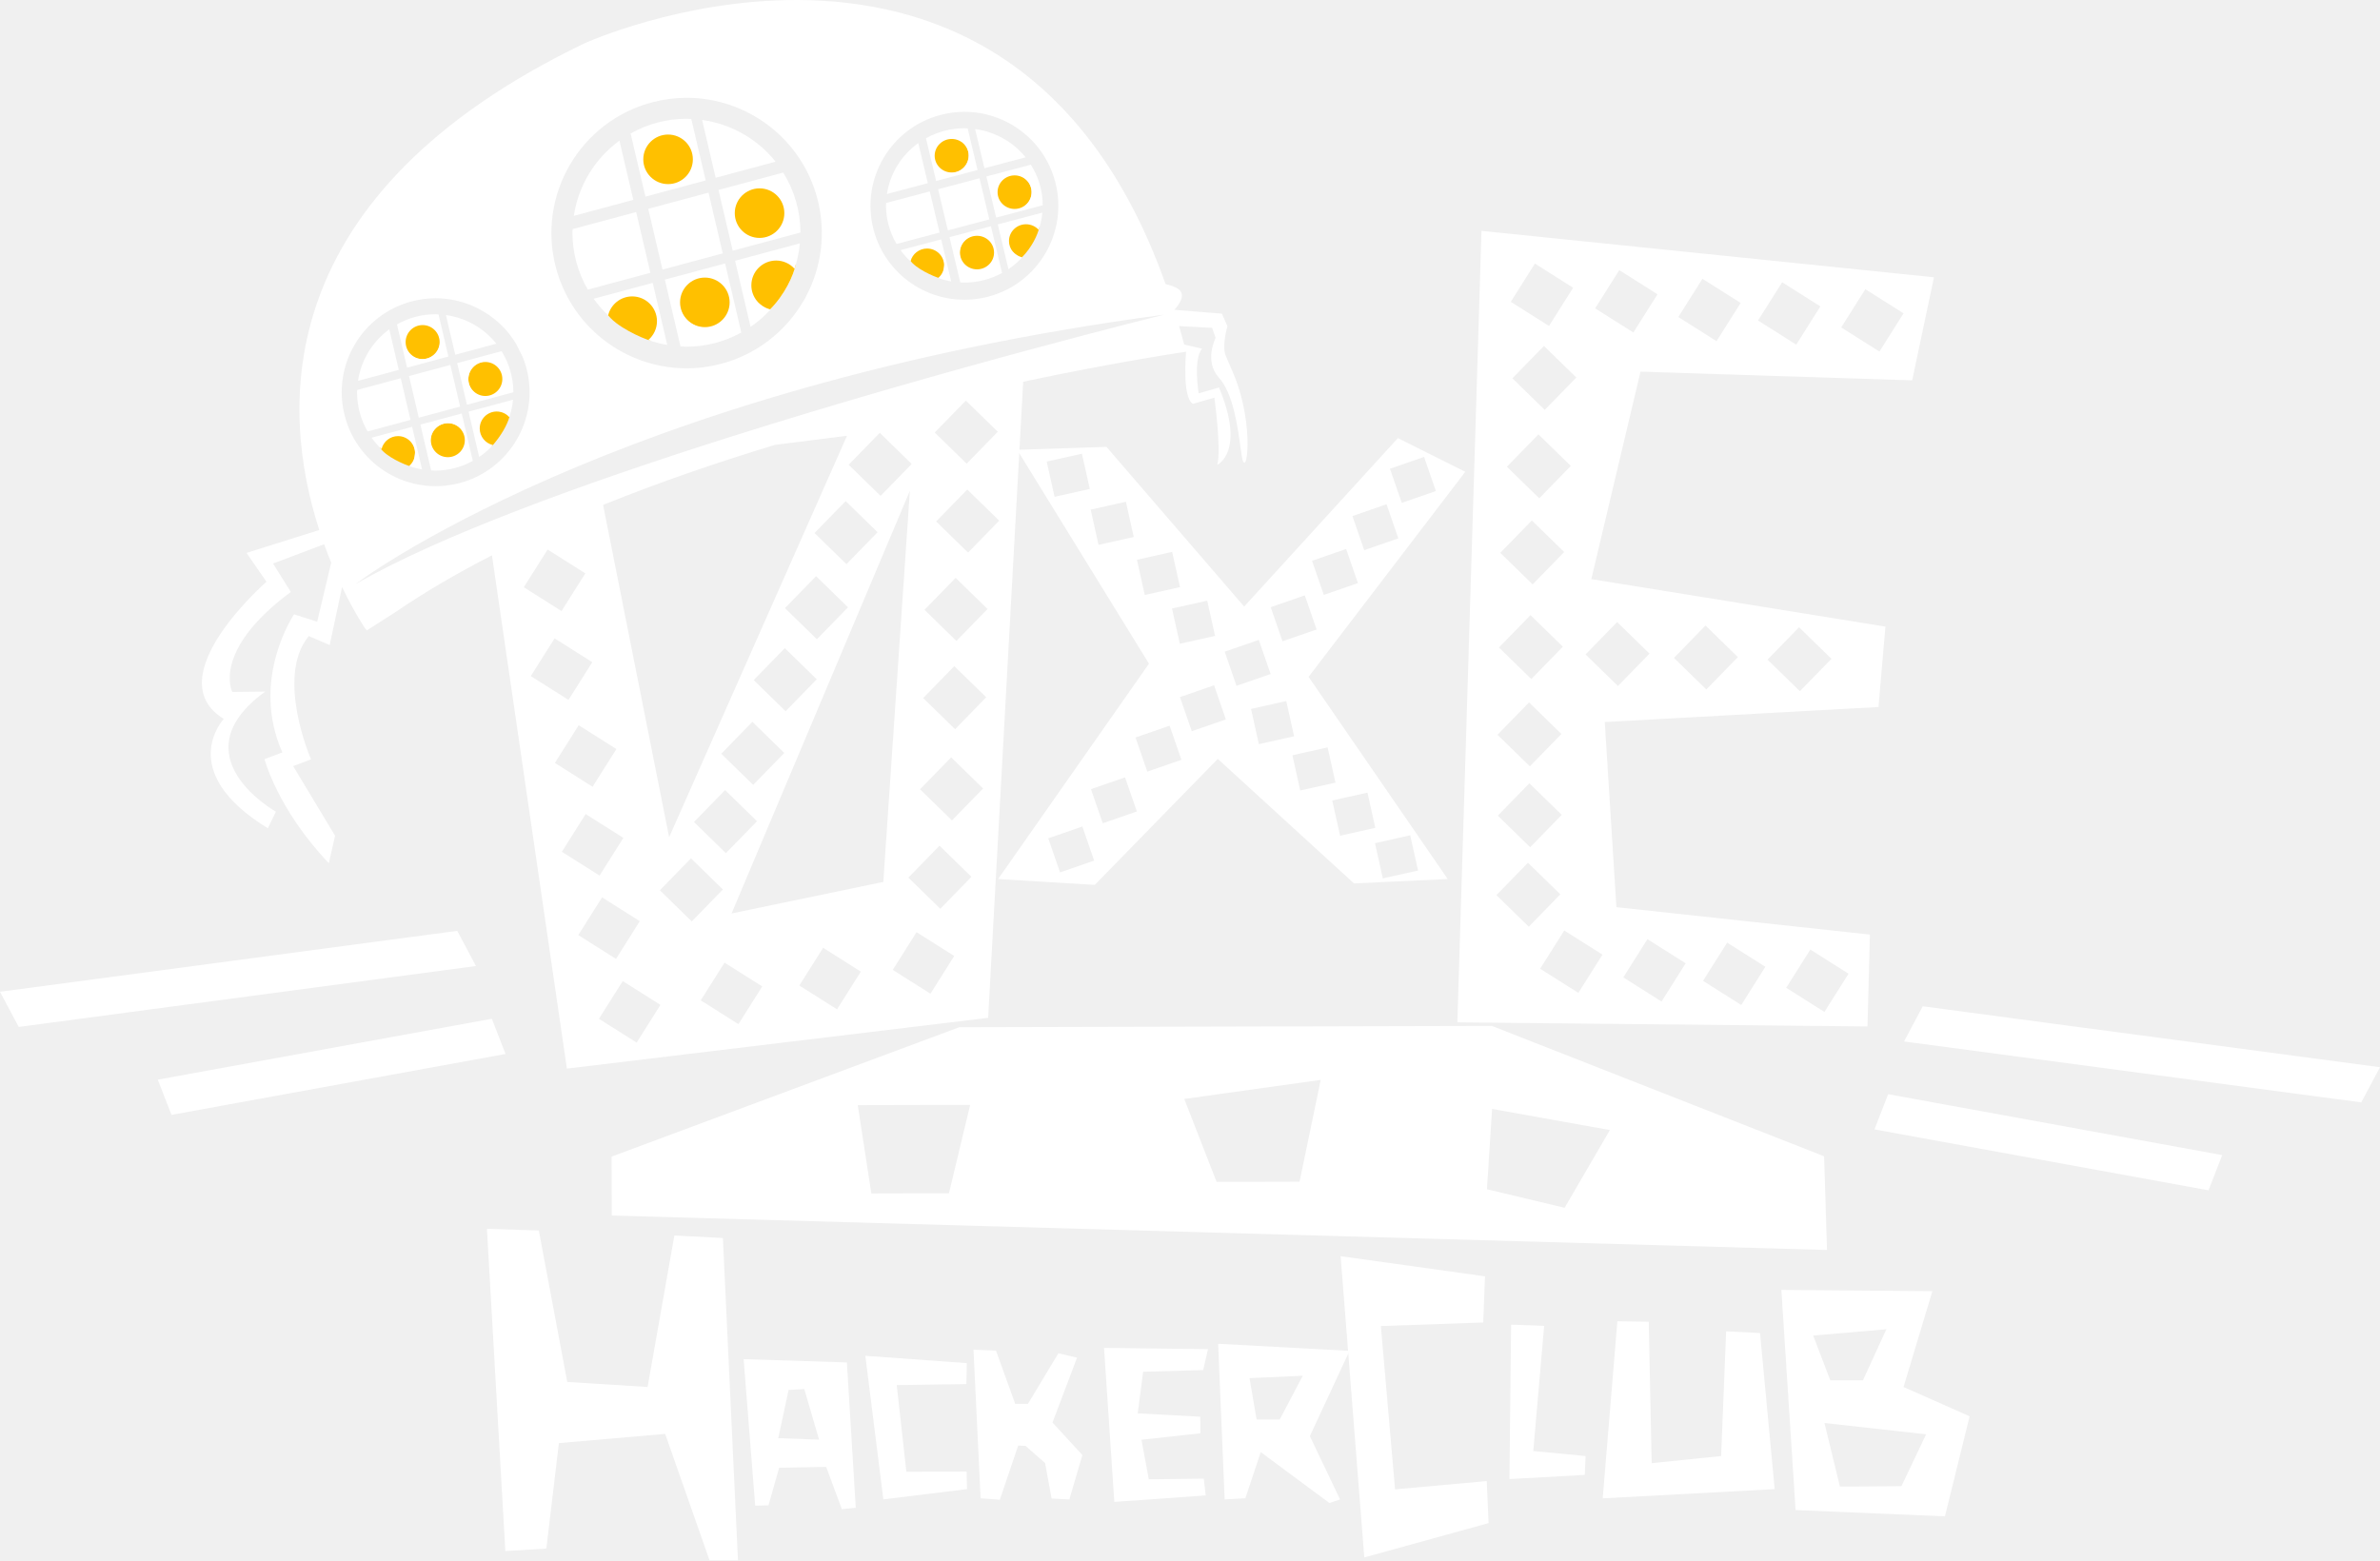
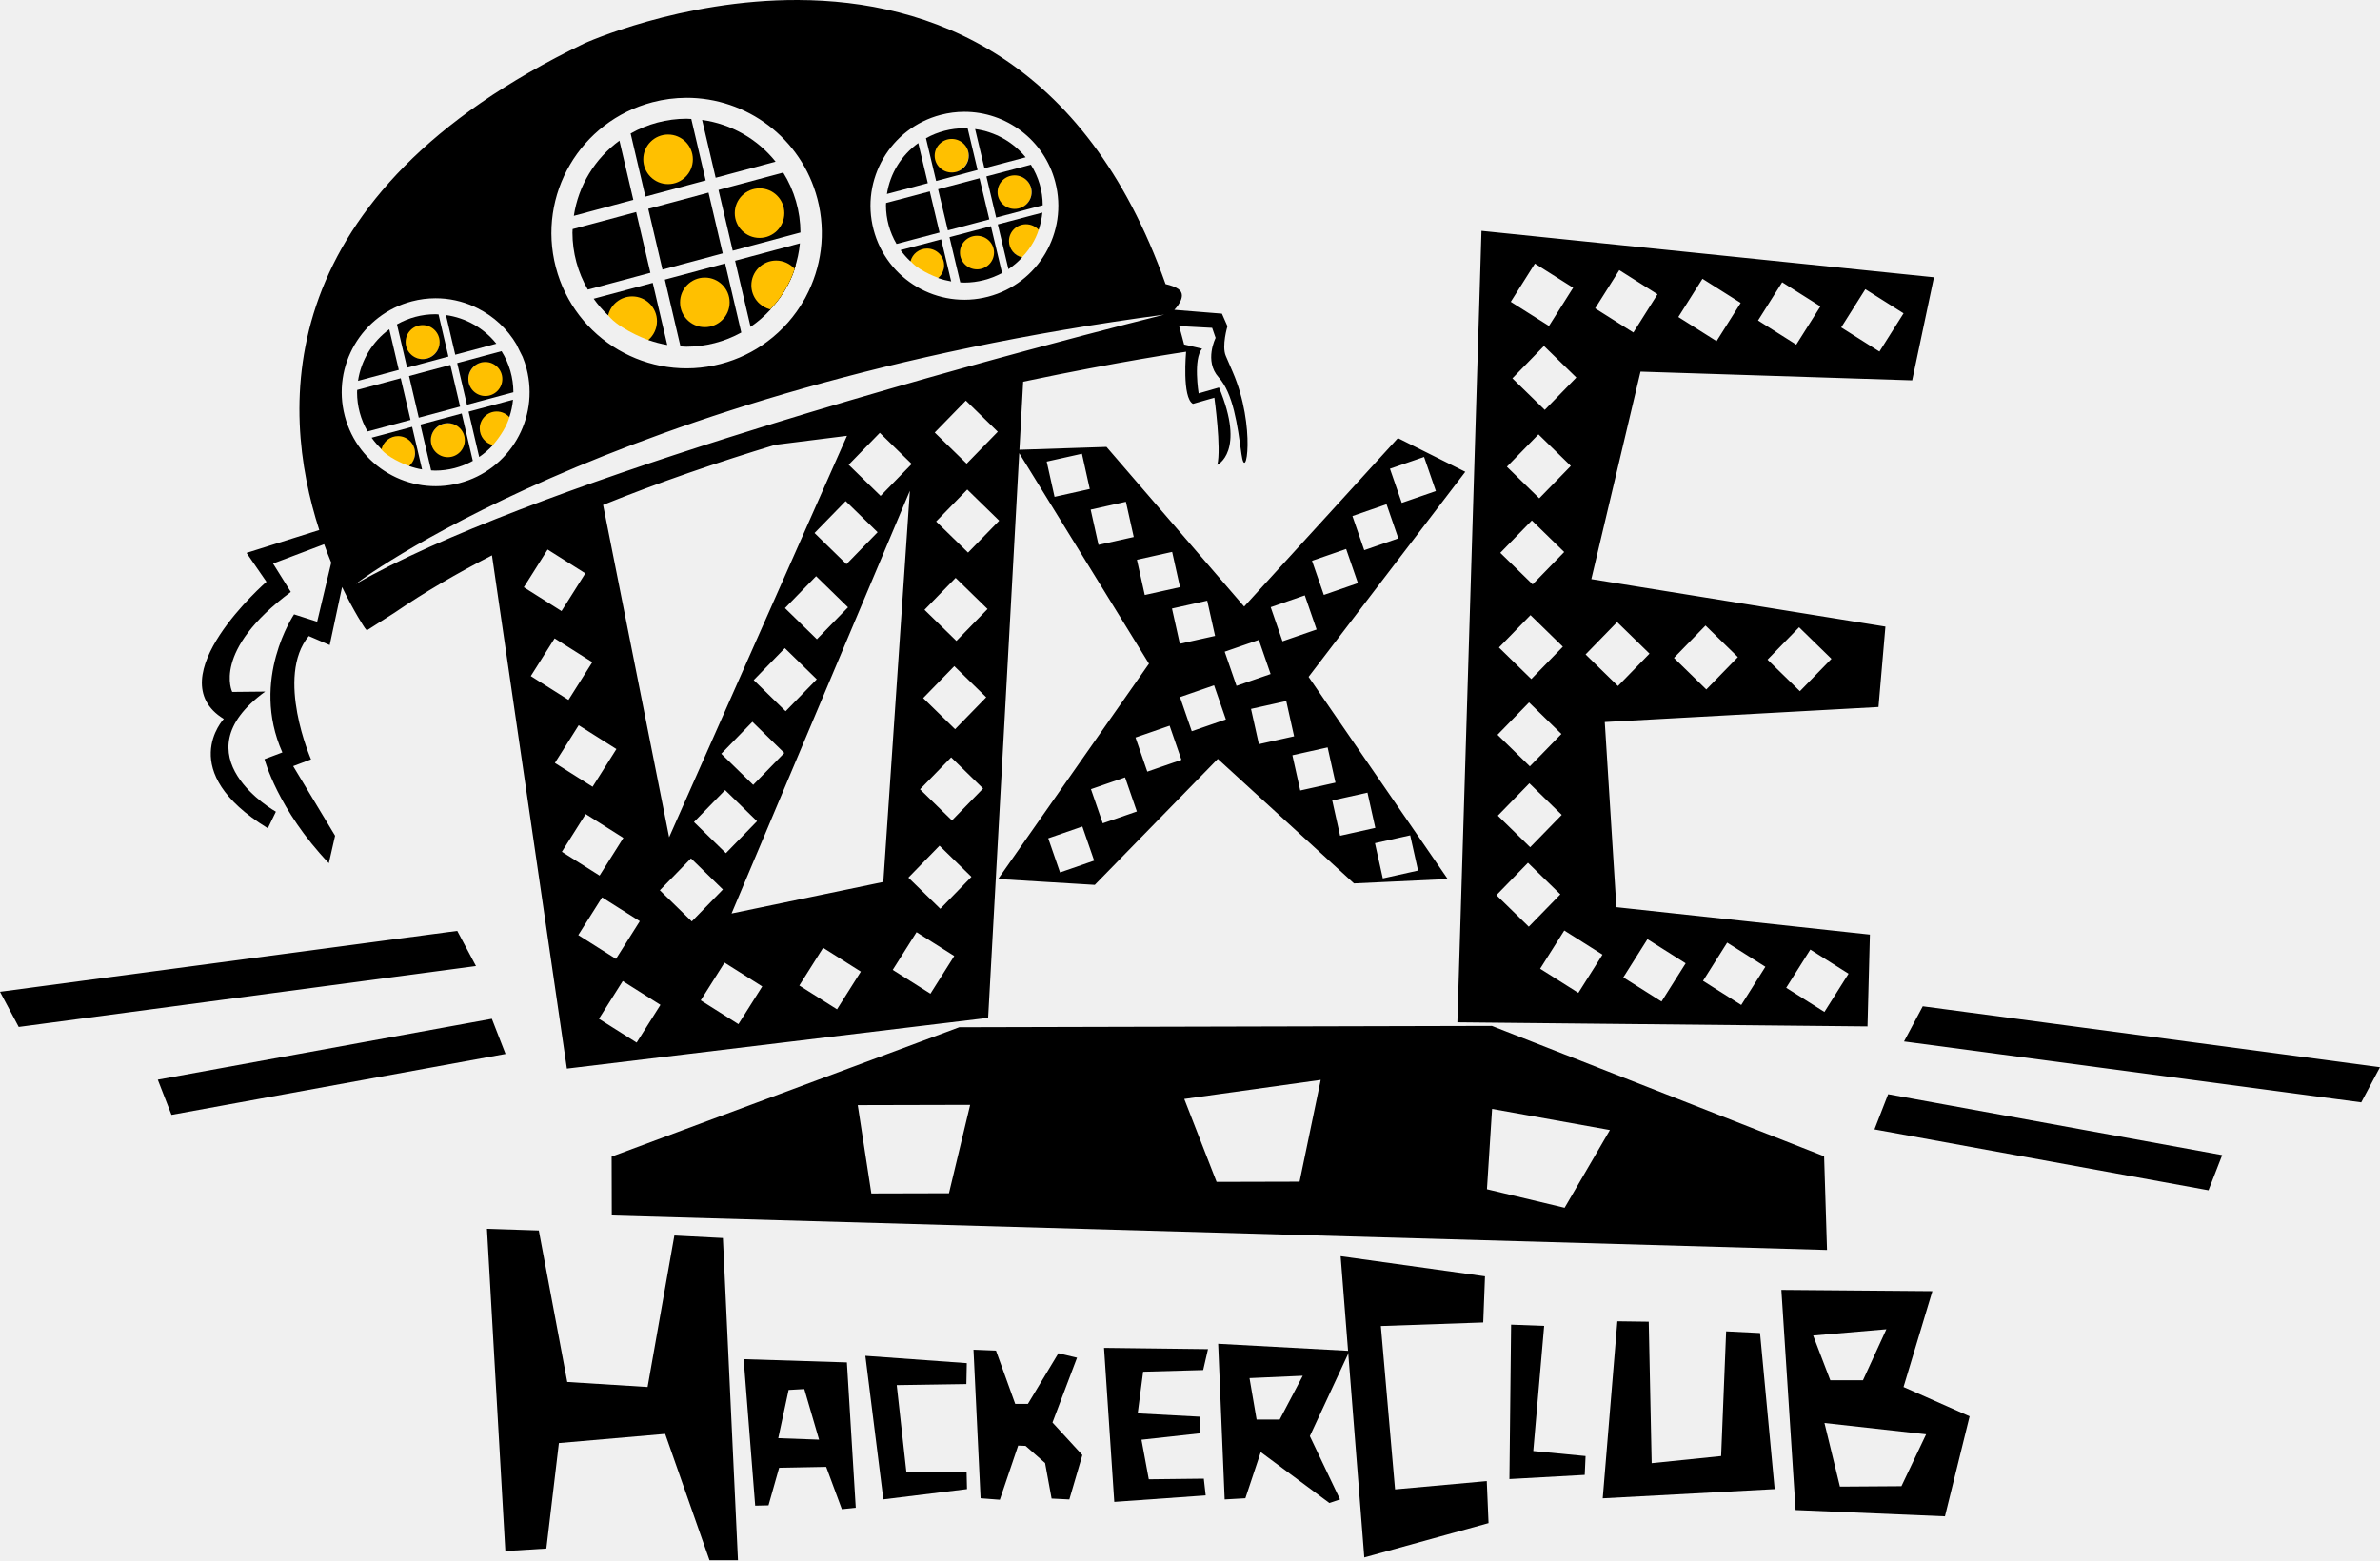
<svg xmlns="http://www.w3.org/2000/svg" width="1002" height="657" viewBox="0 0 1002 657" fill="none" version="1.1" id="svg112">
  <defs id="defs116" />
-   <path d="M335 111.5C334 116 330.5 124 324 130.5C323.075 130.5 315 126.075 315 120C315 113.925 319.925 109 326 109C332.075 109 334 110 335 111.5Z" fill="#FFC000" id="path2" style="fill:#fff" />
-   <path d="M335 111.5C334 116 330.5 124 324 130.5C323.075 130.5 315 126.075 315 120C315 113.925 319.925 109 326 109C332.075 109 334 110 335 111.5Z" fill="#FFC000" id="path4" style="fill:#fff" />
+   <path d="M335 111.5C334 116 330.5 124 324 130.5C323.075 130.5 315 126.075 315 120C315 113.925 319.925 109 326 109C332.075 109 334 110 335 111.5Z" fill="#FFC000" id="path2" style="fill:#000" />
+   <path d="M335 111.5C334 116 330.5 124 324 130.5C323.075 130.5 315 126.075 315 120C315 113.925 319.925 109 326 109C332.075 109 334 110 335 111.5Z" fill="#FFC000" id="path4" style="fill:#000" />
  <path d="M335 111.5C334 116 330.5 124 324 130.5C323.075 130.5 315 126.075 315 120C315 113.925 319.925 109 326 109C332.075 109 334 110 335 111.5Z" fill="#FFC000" id="path6" />
  <circle cx="297" cy="127" r="11" fill="#FFC000" id="circle8" />
  <path d="M277 135C276.5 139.5 276 142.5 274 143.5C270.5 142.5 259 137.5 255.5 132C255.5 125.925 259.925 124 266 124C272.075 124 277 128.925 277 135Z" fill="#FFC000" id="path10" />
  <circle cx="281" cy="67" r="11" fill="#FFC000" id="circle12" />
  <circle cx="320" cy="90" r="11" fill="#FFC000" id="circle14" />
  <path d="M437.585 95.686C436.906 98.72 434.528 104.114 430.113 108.497C429.485 108.497 424 105.514 424 101.417C424 97.321 427.345 94 431.472 94C435.598 94 436.906 94.674 437.585 95.686Z" fill="#FFC000" id="path16" />
  <ellipse cx="411.472" cy="106.417" rx="7.472" ry="7.417" fill="#FFC000" id="ellipse18" />
  <path d="M397.604 111.417C397.264 114.451 396.925 116.474 395.566 117.149C393.189 116.474 385.377 113.103 383 109.394C383 105.298 386.006 104 390.132 104C394.259 104 397.604 107.321 397.604 111.417Z" fill="#FFC000" id="path20" />
  <ellipse cx="400.321" cy="65.417" rx="7.472" ry="7.417" fill="#FFC000" id="ellipse22" />
  <ellipse cx="426.812" cy="80.926" rx="7.472" ry="7.417" fill="#FFC000" id="ellipse24" />
  <path d="M214.5 175.5C213.5 179 211 183.5 207 188C206.361 187.997 201.017 184.796 201.039 180.599C201.062 176.402 204.484 173.018 208.684 173.041C212.883 173.063 213.814 174.46 214.5 175.5Z" fill="#FFC000" id="path26" />
  <ellipse cx="188.716" cy="185.712" rx="7.529" ry="7.524" transform="rotate(1.45424 188.716 185.712)" fill="#FFC000" id="ellipse28" />
  <path d="M174.754 190.523C174.428 193.603 174.096 195.656 172.731 196.348C170.332 195.676 162.444 192.297 160.029 188.548C160.007 184.393 163.028 183.06 167.186 183.039C171.344 183.017 174.732 186.368 174.754 190.523Z" fill="#FFC000" id="path30" />
  <ellipse cx="177.717" cy="143.712" rx="7.529" ry="7.524" transform="rotate(1.45424 177.717 143.712)" fill="#FFC000" id="ellipse32" />
  <ellipse cx="204.717" cy="159.713" rx="7.529" ry="7.524" transform="rotate(1.45424 204.717 159.713)" fill="#FFC000" id="ellipse34" />
-   <path fill-rule="evenodd" clip-rule="evenodd" d="M336.064 0.002C286.5 -0.212 245.938 18.309 245.938 18.309C113.644 82.037 117.691 171.516 134.419 223.183L103.797 232.821L112.185 244.982C112.185 244.982 65.785 285.371 94.223 302.728C94.223 302.728 73.44 324.682 112.761 348.763L116.154 341.79C116.154 341.79 74.395 318.347 111.65 291.219L97.777 291.361C97.777 291.361 88.927 274.104 122.432 249.26L114.961 237.298L136.465 229.172C137.447 231.889 138.442 234.475 139.451 236.927L133.528 261.799L123.805 258.689C123.805 258.689 105.193 286.056 118.878 316.836L111.358 319.669C111.358 319.669 116.884 340.839 138.441 363.473L141.074 351.911L123.427 322.604L130.947 319.77C130.947 319.77 115.793 285.025 129.997 267.833L138.807 271.621L144.019 247.194C149.248 258.039 153.596 264.427 153.596 264.427L154.438 265.449L166.088 258.015C178.675 249.392 192.492 241.344 207.119 233.843L238.665 449.973L416.014 428.6L429.112 190.825L483.727 279.466L420.223 370.139L460.916 372.606L512.706 319.56L570.041 371.988L609.5 370.139L550.931 285.017L616.9 198.663L588.537 184.477L523.803 255.41L465.847 188.175L429.191 189.38L430.77 160.728C471.5 152.125 499.354 148.114 499.354 148.114C499.354 148.114 497.561 167.493 502.246 170.052L511.255 167.462C511.255 167.462 514.251 188.901 512.493 195.744C512.493 195.744 524.526 190.234 513.208 163.169L504.637 165.643C504.637 165.643 502.267 151.135 506.103 146.823L498.523 145.053C497.836 142.444 497.152 139.832 496.424 137.312L510.327 138.053L511.786 142.283C511.786 142.283 506.868 151.959 513.039 158.857C519.211 165.754 520.949 178.743 522.669 191.211C524.48 204.335 528.907 179.644 519.022 156.708L516.066 149.855C514.272 145.692 516.766 137.376 516.766 137.376L514.439 132.076L494.404 130.455C494.404 130.455 500.219 124.679 496.14 121.727C494.836 120.783 492.828 120.121 490.715 119.627C456.558 23.398 390.829 0.238 336.064 0.002ZM288.909 41.186C314.258 41.094 337.439 58.079 344.141 83.751C347.91 98.19 345.78 112.778 339.259 124.975C338.981 125.521 338.863 125.77 338.544 126.256C334.677 133.067 329.418 139.078 323.033 143.832L322.921 143.859C322.929 143.872 322.934 143.883 322.943 143.896C317.263 148.109 310.708 151.338 303.448 153.235C273.035 161.18 241.945 142.956 234.003 112.53C226.061 82.104 244.277 50.999 274.689 43.053C279.441 41.812 284.208 41.21 288.902 41.193L288.909 41.186ZM405.905 47.088C423.516 47.025 439.624 58.823 444.279 76.658C449.797 97.796 437.142 119.406 416.014 124.927C394.886 130.447 373.285 117.787 367.767 96.649C362.249 75.51 374.904 53.9 396.032 48.38C399.333 47.517 402.644 47.1 405.905 47.088ZM623.716 97.206L613.566 430.487L786.232 432.212L787.242 393.533L680.519 381.993L675.622 304.042L790.856 297.709L793.778 263.847L669.962 243.855L690.673 156.484L805.046 160.155L814.216 116.756L623.716 97.206ZM646.212 110.992L662.303 121.158L652.142 137.256L636.051 127.09L646.212 110.992ZM681.735 113.743L697.826 123.909L687.665 140.007L671.574 129.841L681.735 113.743ZM716.753 117.392L732.841 127.558L722.679 143.653L706.592 133.487L716.753 117.392ZM750.308 118.852L766.399 129.018L756.238 145.116L740.147 134.947L750.308 118.852ZM785.326 121.772L801.417 131.937L791.256 148.032L775.165 137.866L785.326 121.772ZM183.298 125.593C188.999 125.572 194.532 126.81 199.58 129.078C200.38 129.462 200.393 129.459 201.088 129.815C207.825 133.192 213.589 138.447 217.508 145.131C217.512 145.167 217.527 145.201 217.53 145.236C218.769 147.698 218.732 147.762 220.022 150.24C220.665 151.825 221.225 153.463 221.668 155.162C227.186 176.301 214.531 197.911 193.403 203.432C172.275 208.952 150.674 196.292 145.156 175.154C139.639 154.015 152.293 132.405 173.421 126.884C176.722 126.022 180.037 125.605 183.298 125.593H183.298ZM490.158 132.484C490.158 132.484 398.585 155.088 306.411 184.309C245.938 203.48 185.207 225.498 149.908 245.851C147.644 247.173 257.048 163.57 490.158 132.484ZM650.021 145.674L663.646 158.965L650.361 172.597L636.736 159.306L650.021 145.674ZM406.639 168.686L420.081 181.797L406.975 195.242L393.533 182.13L406.639 168.686ZM370.401 182.254L383.84 195.366L370.734 208.81L357.295 195.699L370.401 182.254ZM647.705 182.905L661.327 196.197L648.042 209.828L634.416 196.533L647.705 182.905ZM356.585 183.512L281.711 352.544L253.906 212.613C277.666 203.011 302.269 194.615 326.34 187.311L356.585 183.512ZM455.507 191.061L458.81 205.902L443.98 209.207L440.673 194.366L455.507 191.061ZM599.552 192.412L604.52 206.778L590.157 211.749L585.189 197.379L599.552 192.412ZM407.233 206.134L420.672 219.246L407.566 232.69L394.128 219.579L407.233 206.134ZM383.065 206.658L371.879 371.371L307.99 384.654L383.065 206.658ZM356.035 211L369.473 224.111L356.368 237.556L342.929 224.445L356.035 211ZM474.014 211.284L477.322 226.125L462.488 229.43L459.184 214.593L474.014 211.284ZM583.749 212.332L588.713 226.702L574.354 231.672L569.386 217.303L583.749 212.332ZM644.922 219.156L658.543 232.447L645.258 246.079L631.636 232.788L644.922 219.156ZM566.737 231.171L571.706 245.54L557.343 250.511L552.375 236.141L566.737 231.171ZM230.557 231.403L246.428 241.43L236.405 257.312L220.531 247.28L230.557 231.403ZM493.488 232.398L496.791 247.239L481.961 250.544L478.657 235.707L493.488 232.398ZM343.584 242.62L357.022 255.732L343.917 269.177L330.478 256.065L343.584 242.62ZM402.329 243.332L415.767 256.443L402.662 269.888L389.223 256.776L402.329 243.332ZM549.337 250.701L554.305 265.071L539.943 270.041L534.978 255.672L549.337 250.701ZM508.254 252.936L511.558 267.777L496.724 271.082L493.42 256.241L508.254 252.936ZM644.357 259.022L657.978 272.313L644.693 285.945L631.072 272.65L644.357 259.022ZM680.83 261.942L694.456 275.233L681.17 288.865L667.545 275.57L680.83 261.942ZM718.037 263.401L731.662 276.693L718.373 290.324L704.751 277.029L718.037 263.401ZM757.432 264.131L771.054 277.422L757.768 291.051L744.147 277.759L757.432 264.131ZM233.494 268.81L249.365 278.837L239.338 294.715L223.468 284.687L233.494 268.81ZM529.972 269.454L534.94 283.823L520.578 288.794L515.61 274.424L529.972 269.454ZM330.426 272.927L343.864 286.039L330.759 299.483L317.32 286.372L330.426 272.927ZM401.771 280.499L415.21 293.607L402.104 307.055L388.666 293.944L401.771 280.499ZM511.139 288.573L516.107 302.942L501.745 307.909L496.78 293.543L511.139 288.573ZM541.525 295.205L544.829 310.046L529.998 313.351L526.691 298.51L541.525 295.205ZM643.747 295.774L657.369 309.065L644.084 322.693L630.462 309.402L643.747 295.774ZM316.767 303.945L330.205 317.057L317.1 330.501L303.661 317.39L316.767 303.945ZM243.637 305.382L259.511 315.41L249.484 331.291L233.614 321.26L243.637 305.382ZM492.421 305.581L497.39 319.95L483.027 324.921L478.059 310.551L492.421 305.581ZM558.944 314.717L562.248 329.558L547.414 332.863L544.11 318.022L558.944 314.717ZM400.451 318.909L413.889 332.021L400.784 345.466L387.345 332.354L400.451 318.909ZM473.663 327.335L478.631 341.7L464.269 346.671L459.304 332.302L473.663 327.335ZM643.882 329.831L657.507 343.126L644.218 356.754L630.596 343.463L643.882 329.831ZM305.274 332.691L318.712 345.802L305.607 359.247L292.168 346.136L305.274 332.691ZM575.72 333.765L579.023 348.602L564.193 351.911L560.886 337.07L575.72 333.765ZM246.574 342.789L262.448 352.817L252.425 368.694L236.551 358.667L246.574 342.789ZM455.682 348.03L460.651 362.395L446.288 367.366L441.32 353L455.682 348.03ZM593.708 351.735L597.015 366.576L582.181 369.881L578.878 355.044L593.708 351.735ZM395.546 356.107L408.984 369.218L395.879 382.667L382.44 369.555L395.546 356.107ZM290.907 361.437L304.346 374.548L291.24 387.993L277.802 374.882L290.907 361.437ZM643.29 363.297L656.916 376.588L643.631 390.216L630.005 376.925L643.29 363.297ZM253.487 377.868L269.358 387.896L259.335 403.773L243.465 393.746L253.487 377.868ZM658.573 391.815L674.661 401.981L664.499 418.079L648.412 407.913L658.573 391.815ZM192.502 391.968L0 417.619L7.89 432.433L200.392 406.783L192.502 391.968ZM385.875 392.522L401.745 402.549L391.722 418.431L375.852 408.4L385.875 392.522ZM693.591 395.464L709.679 405.63L699.517 421.728L683.43 411.563L693.591 395.464ZM727.146 396.924L743.237 407.09L733.076 423.188L716.985 413.022L727.146 396.924ZM346.547 399.102L362.421 409.133L352.394 425.011L336.524 414.984L346.547 399.102ZM762.164 399.843L778.255 410.009L768.094 426.108L752.003 415.942L762.164 399.843ZM305.038 405.345L320.908 415.373L310.885 431.254L295.015 421.227L305.038 405.345ZM262.182 413.112L278.052 423.139L268.03 439.021L252.159 428.99L262.182 413.112ZM809.498 423.731L801.608 438.545L994.11 464.196L1002 449.381L809.498 423.731ZM207.074 428.99L66.433 454.636L72.195 469.451L212.835 443.804L207.074 428.99ZM628.097 431.995L403.855 432.553L257.502 487.032L257.562 511.833L769.19 526.344L767.963 486.889L628.097 431.995ZM556.037 454.723L547.126 497.583L512.198 497.673L498.587 462.755L556.037 454.723ZM794.926 460.752L789.165 475.567L929.805 501.214L935.567 486.399L794.926 460.752ZM408.446 465.237L399.523 502.46L366.843 502.543L361.119 465.353L408.446 465.237ZM628.183 466.943L677.788 475.84L658.712 508.58L626.017 500.772L628.183 466.943Z" fill="white" id="path36" style="fill:#fff" />
-   <path fill-rule="evenodd" clip-rule="evenodd" d="M183.234 132.322C177.586 132.335 172.037 133.805 167.12 136.585L171.389 154.813L188.786 150.138L184.629 132.389C184.164 132.356 183.699 132.335 183.234 132.322V132.322ZM177.932 136.888C181.883 136.888 185.086 140.092 185.086 144.045C185.086 147.998 181.883 151.201 177.932 151.201C173.981 151.201 170.775 147.998 170.775 144.045C170.775 140.092 173.981 136.888 177.932 136.888Z" fill="white" id="path38" style="fill:#fff" />
-   <path fill-rule="evenodd" clip-rule="evenodd" d="M187.75 132.674L191.658 149.369L208.959 144.721C203.693 138.136 196.101 133.824 187.75 132.674Z" fill="white" id="path40" style="fill:#fff" />
-   <path fill-rule="evenodd" clip-rule="evenodd" d="M163.893 138.656C156.779 143.84 152.036 151.659 150.726 160.366L167.893 155.753L163.893 138.656Z" fill="white" id="path42" style="fill:#fff" />
-   <path fill-rule="evenodd" clip-rule="evenodd" d="M211.159 147.868L192.482 152.883L196.587 170.43L216.138 165.179C216.119 159.057 214.395 153.063 211.159 147.868ZM204.331 152.427C208.282 152.427 211.484 155.63 211.484 159.583C211.484 163.536 208.282 166.74 204.331 166.74C200.38 166.74 197.178 163.536 197.178 159.583C197.178 155.63 200.38 152.427 204.331 152.427Z" fill="white" id="path44" style="fill:#fff" />
-   <path fill-rule="evenodd" clip-rule="evenodd" d="M189.602 153.66L172.205 158.334L176.311 175.879L193.708 171.204L189.602 153.66Z" fill="white" id="path46" style="fill:#fff" />
-   <path fill-rule="evenodd" clip-rule="evenodd" d="M168.717 159.27L150.375 164.197C150.352 164.546 150.335 164.896 150.323 165.245C150.339 171.014 151.868 176.678 154.76 181.67L172.822 176.818L168.717 159.27Z" fill="white" id="path48" style="fill:#fff" />
-   <path fill-rule="evenodd" clip-rule="evenodd" d="M215.985 168.312L197.271 173.341L201.739 192.433C203.856 190.987 205.796 189.299 207.521 187.403C204.275 186.657 201.972 183.769 201.968 180.437C201.968 176.484 205.171 173.28 209.122 173.28C211.145 173.283 213.072 174.145 214.426 175.65C215.223 173.271 215.747 170.809 215.985 168.312Z" fill="white" id="path50" style="fill:#fff" />
-   <path fill-rule="evenodd" clip-rule="evenodd" d="M194.391 174.11L176.994 178.785L181.51 198.08C182.084 198.123 182.656 198.153 183.231 198.166C188.768 198.154 194.212 196.741 199.06 194.063L194.391 174.11ZM188.54 178.197C192.491 178.197 195.693 181.401 195.693 185.354C195.693 189.307 192.491 192.51 188.54 192.51C184.59 192.508 181.39 189.305 181.39 185.354C181.39 181.402 184.59 178.199 188.54 178.197Z" fill="white" id="path52" style="fill:#fff" />
-   <path fill-rule="evenodd" clip-rule="evenodd" d="M173.505 179.726L156.453 184.309C157.687 186.044 159.086 187.655 160.631 189.12C161.404 185.908 164.274 183.643 167.576 183.639C171.527 183.639 174.73 186.844 174.73 190.796C174.729 192.886 173.813 194.871 172.225 196.229C174.006 196.865 175.839 197.346 177.703 197.667L173.505 179.726Z" fill="white" id="path54" style="fill:#fff" />
-   <path fill-rule="evenodd" clip-rule="evenodd" d="M289.002 50C280.764 50.019 272.67 52.162 265.499 56.215L271.725 82.79L297.1 75.975L291.037 50.098C290.359 50.05 289.681 50.019 289.002 49.999V50ZM281.269 56.657C287.032 56.657 291.703 61.328 291.703 67.091C291.703 72.854 287.032 77.525 281.269 77.524C275.507 77.525 270.83 72.854 270.83 67.091C270.83 61.328 275.507 56.657 281.269 56.657Z" fill="white" id="path56" style="fill:#fff" />
-   <path fill-rule="evenodd" clip-rule="evenodd" d="M295.596 50.514L301.296 74.853L326.531 68.078C318.849 58.477 307.776 52.19 295.596 50.514Z" fill="white" id="path58" style="fill:#fff" />
-   <path fill-rule="evenodd" clip-rule="evenodd" d="M260.792 59.231C250.415 66.789 243.498 78.189 241.586 90.884L266.627 84.158L260.792 59.231Z" fill="white" id="path60" style="fill:#fff" />
-   <path fill-rule="evenodd" clip-rule="evenodd" d="M329.737 72.668L302.496 79.981L308.482 105.563L337 97.907C336.972 88.982 334.458 80.243 329.737 72.668ZM319.778 79.315C325.541 79.315 330.212 83.986 330.212 89.749C330.212 95.512 325.541 100.182 319.778 100.182C314.015 100.182 309.344 95.512 309.345 89.749C309.344 83.986 314.015 79.315 319.778 79.315Z" fill="white" id="path62" style="fill:#fff" />
-   <path fill-rule="evenodd" clip-rule="evenodd" d="M298.294 81.113L272.92 87.928L278.909 113.507L304.283 106.691L298.294 81.113Z" fill="white" id="path64" style="fill:#fff" />
-   <path fill-rule="evenodd" clip-rule="evenodd" d="M267.828 89.286L241.075 96.469C241.042 96.978 241.017 97.488 241 97.998C241.023 106.409 243.254 114.666 247.472 121.943L273.817 114.869L267.828 89.286Z" fill="white" id="path66" style="fill:#fff" />
-   <path fill-rule="evenodd" clip-rule="evenodd" d="M336.771 102.466L309.475 109.799L315.991 137.633C319.078 135.526 321.908 133.065 324.424 130.3C319.69 129.213 316.331 125.002 316.325 120.144C316.325 114.381 320.996 109.71 326.759 109.71C329.711 109.715 332.521 110.971 334.496 113.165C335.659 109.697 336.422 106.107 336.771 102.466Z" fill="white" id="path68" style="fill:#fff" />
-   <path fill-rule="evenodd" clip-rule="evenodd" d="M305.279 110.928L279.904 117.743L286.491 145.874C287.328 145.937 288.162 145.98 289.001 146C297.078 145.983 305.018 143.922 312.089 140.019L305.279 110.928ZM296.744 116.887C302.507 116.887 307.178 121.558 307.178 127.32C307.178 133.083 302.507 137.754 296.744 137.754C290.983 137.752 286.316 133.081 286.316 127.32C286.316 121.559 290.983 116.889 296.744 116.887Z" fill="white" id="path70" style="fill:#fff" />
-   <path fill-rule="evenodd" clip-rule="evenodd" d="M274.805 119.107L249.934 125.788C251.733 128.318 253.774 130.667 256.027 132.802C257.155 128.12 261.342 124.818 266.158 124.812C271.921 124.812 276.592 129.484 276.592 135.247C276.59 138.294 275.254 141.187 272.938 143.167C275.536 144.094 278.21 144.795 280.928 145.263L274.805 119.107Z" fill="white" id="path72" style="fill:#fff" />
-   <path fill-rule="evenodd" clip-rule="evenodd" d="M406 54C400.336 54.013 394.771 55.464 389.841 58.209L394.122 76.203L411.567 71.588L407.399 54.067C406.933 54.034 406.467 54.013 406 54V54ZM400.683 58.508C404.646 58.508 407.857 61.67 407.857 65.573C407.857 69.475 404.646 72.638 400.683 72.637C396.721 72.638 393.506 69.475 393.506 65.573C393.506 61.67 396.721 58.508 400.683 58.508Z" fill="white" id="path74" style="fill:#fff" />
-   <path fill-rule="evenodd" clip-rule="evenodd" d="M410.533 54.35L414.452 70.83L431.802 66.242C426.521 59.741 418.908 55.485 410.533 54.35Z" fill="white" id="path76" style="fill:#fff" />
-   <path fill-rule="evenodd" clip-rule="evenodd" d="M386.607 60.251C379.473 65.368 374.717 73.087 373.402 81.683L390.619 77.129L386.607 60.251Z" fill="white" id="path78" style="fill:#fff" />
-   <path fill-rule="evenodd" clip-rule="evenodd" d="M434.006 69.351L415.277 74.302L419.393 91.624L439 86.44C438.981 80.397 437.252 74.479 434.006 69.351ZM427.159 73.851C431.121 73.851 434.333 77.014 434.333 80.916C434.333 84.818 431.121 87.981 427.159 87.981C423.197 87.981 419.986 84.818 419.986 80.916C419.986 77.014 423.197 73.851 427.159 73.851Z" fill="white" id="path80" style="fill:#fff" />
-   <path fill-rule="evenodd" clip-rule="evenodd" d="M412.391 75.065L394.945 79.68L399.063 97L416.509 92.385L412.391 75.065Z" fill="white" id="path82" style="fill:#fff" />
-   <path fill-rule="evenodd" clip-rule="evenodd" d="M391.445 80.601L373.051 85.465C373.029 85.81 373.012 86.155 373 86.5C373.016 92.195 374.55 97.787 377.45 102.714L395.563 97.924L391.445 80.601Z" fill="white" id="path84" style="fill:#fff" />
-   <path fill-rule="evenodd" clip-rule="evenodd" d="M438.848 89.526L420.081 94.491L424.561 113.338C426.684 111.911 428.63 110.244 430.36 108.372C427.104 107.636 424.795 104.785 424.791 101.496C424.791 97.594 428.003 94.43 431.965 94.43C433.994 94.434 435.926 95.284 437.284 96.77C438.084 94.422 438.608 91.991 438.848 89.526Z" fill="white" id="path86" style="fill:#fff" />
-   <path fill-rule="evenodd" clip-rule="evenodd" d="M417.196 95.253L399.75 99.868L404.278 118.915C404.854 118.958 405.427 118.987 406.004 119C411.557 118.989 417.017 117.594 421.878 114.951L417.196 95.253ZM411.328 99.288C415.29 99.288 418.502 102.45 418.501 106.353C418.502 110.255 415.29 113.417 411.328 113.417C407.367 113.416 404.158 110.253 404.158 106.353C404.158 102.452 407.367 99.29 411.328 99.288Z" fill="white" id="path88" style="fill:#fff" />
-   <path fill-rule="evenodd" clip-rule="evenodd" d="M396.246 100.792L379.146 105.316C380.384 107.029 381.787 108.619 383.336 110.065C384.112 106.895 386.99 104.659 390.301 104.655C394.263 104.655 397.475 107.818 397.475 111.72C397.474 113.784 396.555 115.743 394.963 117.083C396.749 117.711 398.587 118.186 400.456 118.503L396.246 100.792Z" fill="white" id="path90" style="fill:#fff" />
-   <path d="M205.005 517.436L226.846 518.14L238.823 581.931L272.641 584.046L283.914 520.255L304.346 521.312L310.687 657H298.709L280.039 603.782L235.3 607.659L230.016 652.066L212.755 653.123L205.005 517.436Z" fill="white" id="path92" style="fill:#fff" />
-   <path d="M313.08 572.326L317.938 634.005L323.541 633.878L328.024 618.054L347.828 617.68L354.431 635.5L360.282 634.875L356.547 573.694L313.08 572.326ZM338.612 584.909L344.84 606.218L327.653 605.595L332.012 585.284L338.612 584.909Z" fill="white" id="path94" style="fill:#fff" />
-   <path d="M377.53 583.251L381.582 619.728L406.945 619.64L407.121 627.041L371.894 631.358L364.32 570.916L407.033 574L406.857 582.811L377.53 583.251Z" fill="white" id="path96" style="fill:#fff" />
-   <path d="M409.853 568.341L412.842 630.892L420.937 631.515L428.659 608.713L431.773 608.837L439.993 616.064L442.733 631.017L450.206 631.391L455.686 612.7L443.107 598.994L453.444 571.705L445.598 569.836L432.769 591.144H427.414L419.318 568.715L409.853 568.341Z" fill="white" id="path98" style="fill:#fff" />
-   <path d="M464.807 567.573L469.122 632.421L507.608 629.689L506.815 622.641L483.653 622.905L480.571 606.252L505.406 603.521L505.318 596.56L478.986 595.151L481.276 577.617L506.551 576.912L508.577 568.101L464.807 567.573Z" fill="white" id="path100" style="fill:#fff" />
-   <path d="M512.855 565.847L515.594 631.389L524.313 630.891L530.788 611.455L559.683 632.887L564.169 631.389L551.465 604.725L568.154 568.84L512.855 565.847ZM548.476 579.306L538.761 597.748H529.046L526.057 580.302L548.476 579.306Z" fill="white" id="path102" style="fill:#fff" />
-   <path d="M564.417 528.964L574.381 655.812L626.691 641.358L625.943 623.664L587.334 627.153L581.355 558.371L624.449 556.876L625.196 537.437L564.417 528.964Z" fill="white" id="path104" style="fill:#fff" />
-   <path d="M636.186 557.788L635.481 622.812L667.186 621.05L667.538 613.12L645.521 611.006L650.1 558.317L636.186 557.788Z" fill="white" id="path106" style="fill:#fff" />
-   <path d="M680.923 556.378L674.758 630.918L747.15 627.041L740.985 561.312L726.718 560.607L724.604 613.12L695.366 616.116L694.133 556.554L680.923 556.378Z" fill="white" id="path108" style="fill:#fff" />
-   <path d="M749.969 543.162L755.957 635.852L818.838 638.496L829.23 596.38L801.4 584.045L813.554 543.691L749.969 543.162ZM794.179 559.727L784.315 581.225H770.577L763.355 562.37L794.179 559.727ZM768.111 599.199L810.912 603.957L800.52 625.808L774.628 625.984L768.111 599.199Z" fill="white" id="path110" style="fill:#fff" />
+   <path fill-rule="evenodd" clip-rule="evenodd" d="M336.064 0.002C286.5 -0.212 245.938 18.309 245.938 18.309C113.644 82.037 117.691 171.516 134.419 223.183L103.797 232.821L112.185 244.982C112.185 244.982 65.785 285.371 94.223 302.728C94.223 302.728 73.44 324.682 112.761 348.763L116.154 341.79C116.154 341.79 74.395 318.347 111.65 291.219L97.777 291.361C97.777 291.361 88.927 274.104 122.432 249.26L114.961 237.298L136.465 229.172C137.447 231.889 138.442 234.475 139.451 236.927L133.528 261.799L123.805 258.689C123.805 258.689 105.193 286.056 118.878 316.836L111.358 319.669C111.358 319.669 116.884 340.839 138.441 363.473L141.074 351.911L123.427 322.604L130.947 319.77C130.947 319.77 115.793 285.025 129.997 267.833L138.807 271.621L144.019 247.194C149.248 258.039 153.596 264.427 153.596 264.427L154.438 265.449L166.088 258.015C178.675 249.392 192.492 241.344 207.119 233.843L238.665 449.973L416.014 428.6L429.112 190.825L483.727 279.466L420.223 370.139L460.916 372.606L512.706 319.56L570.041 371.988L609.5 370.139L550.931 285.017L616.9 198.663L588.537 184.477L523.803 255.41L465.847 188.175L429.191 189.38L430.77 160.728C471.5 152.125 499.354 148.114 499.354 148.114C499.354 148.114 497.561 167.493 502.246 170.052L511.255 167.462C511.255 167.462 514.251 188.901 512.493 195.744C512.493 195.744 524.526 190.234 513.208 163.169L504.637 165.643C504.637 165.643 502.267 151.135 506.103 146.823L498.523 145.053C497.836 142.444 497.152 139.832 496.424 137.312L510.327 138.053L511.786 142.283C511.786 142.283 506.868 151.959 513.039 158.857C519.211 165.754 520.949 178.743 522.669 191.211C524.48 204.335 528.907 179.644 519.022 156.708L516.066 149.855C514.272 145.692 516.766 137.376 516.766 137.376L514.439 132.076L494.404 130.455C494.404 130.455 500.219 124.679 496.14 121.727C494.836 120.783 492.828 120.121 490.715 119.627C456.558 23.398 390.829 0.238 336.064 0.002ZM288.909 41.186C314.258 41.094 337.439 58.079 344.141 83.751C347.91 98.19 345.78 112.778 339.259 124.975C338.981 125.521 338.863 125.77 338.544 126.256C334.677 133.067 329.418 139.078 323.033 143.832L322.921 143.859C322.929 143.872 322.934 143.883 322.943 143.896C317.263 148.109 310.708 151.338 303.448 153.235C273.035 161.18 241.945 142.956 234.003 112.53C226.061 82.104 244.277 50.999 274.689 43.053C279.441 41.812 284.208 41.21 288.902 41.193L288.909 41.186ZM405.905 47.088C423.516 47.025 439.624 58.823 444.279 76.658C449.797 97.796 437.142 119.406 416.014 124.927C394.886 130.447 373.285 117.787 367.767 96.649C362.249 75.51 374.904 53.9 396.032 48.38C399.333 47.517 402.644 47.1 405.905 47.088ZM623.716 97.206L613.566 430.487L786.232 432.212L787.242 393.533L680.519 381.993L675.622 304.042L790.856 297.709L793.778 263.847L669.962 243.855L690.673 156.484L805.046 160.155L814.216 116.756L623.716 97.206ZM646.212 110.992L662.303 121.158L652.142 137.256L636.051 127.09L646.212 110.992ZM681.735 113.743L697.826 123.909L687.665 140.007L671.574 129.841L681.735 113.743ZM716.753 117.392L732.841 127.558L722.679 143.653L706.592 133.487L716.753 117.392ZM750.308 118.852L766.399 129.018L756.238 145.116L740.147 134.947L750.308 118.852ZM785.326 121.772L801.417 131.937L791.256 148.032L775.165 137.866L785.326 121.772ZM183.298 125.593C188.999 125.572 194.532 126.81 199.58 129.078C200.38 129.462 200.393 129.459 201.088 129.815C207.825 133.192 213.589 138.447 217.508 145.131C217.512 145.167 217.527 145.201 217.53 145.236C218.769 147.698 218.732 147.762 220.022 150.24C220.665 151.825 221.225 153.463 221.668 155.162C227.186 176.301 214.531 197.911 193.403 203.432C172.275 208.952 150.674 196.292 145.156 175.154C139.639 154.015 152.293 132.405 173.421 126.884C176.722 126.022 180.037 125.605 183.298 125.593H183.298ZM490.158 132.484C490.158 132.484 398.585 155.088 306.411 184.309C245.938 203.48 185.207 225.498 149.908 245.851C147.644 247.173 257.048 163.57 490.158 132.484ZM650.021 145.674L663.646 158.965L650.361 172.597L636.736 159.306L650.021 145.674ZM406.639 168.686L420.081 181.797L406.975 195.242L393.533 182.13L406.639 168.686ZM370.401 182.254L383.84 195.366L370.734 208.81L357.295 195.699L370.401 182.254ZM647.705 182.905L661.327 196.197L648.042 209.828L634.416 196.533L647.705 182.905ZM356.585 183.512L281.711 352.544L253.906 212.613C277.666 203.011 302.269 194.615 326.34 187.311L356.585 183.512ZM455.507 191.061L458.81 205.902L443.98 209.207L440.673 194.366L455.507 191.061ZM599.552 192.412L604.52 206.778L590.157 211.749L585.189 197.379L599.552 192.412ZM407.233 206.134L420.672 219.246L407.566 232.69L394.128 219.579L407.233 206.134ZM383.065 206.658L371.879 371.371L307.99 384.654L383.065 206.658ZM356.035 211L369.473 224.111L356.368 237.556L342.929 224.445L356.035 211ZM474.014 211.284L477.322 226.125L462.488 229.43L459.184 214.593L474.014 211.284ZM583.749 212.332L588.713 226.702L574.354 231.672L569.386 217.303L583.749 212.332ZM644.922 219.156L658.543 232.447L645.258 246.079L631.636 232.788L644.922 219.156ZM566.737 231.171L571.706 245.54L557.343 250.511L552.375 236.141L566.737 231.171ZM230.557 231.403L246.428 241.43L236.405 257.312L220.531 247.28L230.557 231.403ZM493.488 232.398L496.791 247.239L481.961 250.544L478.657 235.707L493.488 232.398ZM343.584 242.62L357.022 255.732L343.917 269.177L330.478 256.065L343.584 242.62ZM402.329 243.332L415.767 256.443L402.662 269.888L389.223 256.776L402.329 243.332ZM549.337 250.701L554.305 265.071L539.943 270.041L534.978 255.672L549.337 250.701ZM508.254 252.936L511.558 267.777L496.724 271.082L493.42 256.241L508.254 252.936ZM644.357 259.022L657.978 272.313L644.693 285.945L631.072 272.65L644.357 259.022ZM680.83 261.942L694.456 275.233L681.17 288.865L667.545 275.57L680.83 261.942ZM718.037 263.401L731.662 276.693L718.373 290.324L704.751 277.029L718.037 263.401ZM757.432 264.131L771.054 277.422L757.768 291.051L744.147 277.759L757.432 264.131ZM233.494 268.81L249.365 278.837L239.338 294.715L223.468 284.687L233.494 268.81ZM529.972 269.454L534.94 283.823L520.578 288.794L515.61 274.424L529.972 269.454ZM330.426 272.927L343.864 286.039L330.759 299.483L317.32 286.372L330.426 272.927ZM401.771 280.499L415.21 293.607L402.104 307.055L388.666 293.944L401.771 280.499ZM511.139 288.573L516.107 302.942L501.745 307.909L496.78 293.543L511.139 288.573ZM541.525 295.205L544.829 310.046L529.998 313.351L526.691 298.51L541.525 295.205ZM643.747 295.774L657.369 309.065L644.084 322.693L630.462 309.402L643.747 295.774ZM316.767 303.945L330.205 317.057L317.1 330.501L303.661 317.39L316.767 303.945ZM243.637 305.382L259.511 315.41L249.484 331.291L233.614 321.26L243.637 305.382ZM492.421 305.581L497.39 319.95L483.027 324.921L478.059 310.551L492.421 305.581ZM558.944 314.717L562.248 329.558L547.414 332.863L544.11 318.022L558.944 314.717ZM400.451 318.909L413.889 332.021L400.784 345.466L387.345 332.354L400.451 318.909ZM473.663 327.335L478.631 341.7L464.269 346.671L459.304 332.302L473.663 327.335ZM643.882 329.831L657.507 343.126L644.218 356.754L630.596 343.463L643.882 329.831ZM305.274 332.691L318.712 345.802L305.607 359.247L292.168 346.136L305.274 332.691ZM575.72 333.765L579.023 348.602L564.193 351.911L560.886 337.07L575.72 333.765ZM246.574 342.789L262.448 352.817L252.425 368.694L236.551 358.667L246.574 342.789ZM455.682 348.03L460.651 362.395L446.288 367.366L441.32 353L455.682 348.03ZM593.708 351.735L597.015 366.576L582.181 369.881L578.878 355.044L593.708 351.735ZM395.546 356.107L408.984 369.218L395.879 382.667L382.44 369.555L395.546 356.107ZM290.907 361.437L304.346 374.548L291.24 387.993L277.802 374.882L290.907 361.437ZM643.29 363.297L656.916 376.588L643.631 390.216L630.005 376.925L643.29 363.297ZM253.487 377.868L269.358 387.896L259.335 403.773L243.465 393.746L253.487 377.868ZM658.573 391.815L674.661 401.981L664.499 418.079L648.412 407.913L658.573 391.815ZM192.502 391.968L0 417.619L7.89 432.433L200.392 406.783L192.502 391.968ZM385.875 392.522L401.745 402.549L391.722 418.431L375.852 408.4L385.875 392.522ZM693.591 395.464L709.679 405.63L699.517 421.728L683.43 411.563L693.591 395.464ZM727.146 396.924L743.237 407.09L733.076 423.188L716.985 413.022L727.146 396.924ZM346.547 399.102L362.421 409.133L352.394 425.011L336.524 414.984L346.547 399.102ZM762.164 399.843L778.255 410.009L768.094 426.108L752.003 415.942L762.164 399.843ZM305.038 405.345L320.908 415.373L310.885 431.254L295.015 421.227L305.038 405.345ZM262.182 413.112L278.052 423.139L268.03 439.021L252.159 428.99L262.182 413.112ZM809.498 423.731L801.608 438.545L994.11 464.196L1002 449.381L809.498 423.731ZM207.074 428.99L66.433 454.636L72.195 469.451L212.835 443.804L207.074 428.99ZM628.097 431.995L403.855 432.553L257.502 487.032L257.562 511.833L769.19 526.344L767.963 486.889L628.097 431.995ZM556.037 454.723L547.126 497.583L512.198 497.673L498.587 462.755L556.037 454.723ZM794.926 460.752L789.165 475.567L929.805 501.214L935.567 486.399L794.926 460.752ZM408.446 465.237L399.523 502.46L366.843 502.543L361.119 465.353L408.446 465.237ZM628.183 466.943L677.788 475.84L658.712 508.58L626.017 500.772L628.183 466.943Z" fill="white" id="path36" style="fill:#000" />
+   <path fill-rule="evenodd" clip-rule="evenodd" d="M183.234 132.322C177.586 132.335 172.037 133.805 167.12 136.585L171.389 154.813L188.786 150.138L184.629 132.389C184.164 132.356 183.699 132.335 183.234 132.322V132.322ZM177.932 136.888C181.883 136.888 185.086 140.092 185.086 144.045C185.086 147.998 181.883 151.201 177.932 151.201C173.981 151.201 170.775 147.998 170.775 144.045C170.775 140.092 173.981 136.888 177.932 136.888Z" fill="white" id="path38" style="fill:#000" />
+   <path fill-rule="evenodd" clip-rule="evenodd" d="M187.75 132.674L191.658 149.369L208.959 144.721C203.693 138.136 196.101 133.824 187.75 132.674Z" fill="white" id="path40" style="fill:#000" />
+   <path fill-rule="evenodd" clip-rule="evenodd" d="M163.893 138.656C156.779 143.84 152.036 151.659 150.726 160.366L167.893 155.753L163.893 138.656Z" fill="white" id="path42" style="fill:#000" />
+   <path fill-rule="evenodd" clip-rule="evenodd" d="M211.159 147.868L192.482 152.883L196.587 170.43L216.138 165.179C216.119 159.057 214.395 153.063 211.159 147.868ZM204.331 152.427C208.282 152.427 211.484 155.63 211.484 159.583C211.484 163.536 208.282 166.74 204.331 166.74C200.38 166.74 197.178 163.536 197.178 159.583C197.178 155.63 200.38 152.427 204.331 152.427Z" fill="white" id="path44" style="fill:#000" />
+   <path fill-rule="evenodd" clip-rule="evenodd" d="M189.602 153.66L172.205 158.334L176.311 175.879L193.708 171.204L189.602 153.66Z" fill="white" id="path46" style="fill:#000" />
+   <path fill-rule="evenodd" clip-rule="evenodd" d="M168.717 159.27L150.375 164.197C150.352 164.546 150.335 164.896 150.323 165.245C150.339 171.014 151.868 176.678 154.76 181.67L172.822 176.818L168.717 159.27Z" fill="white" id="path48" style="fill:#000" />
+   <path fill-rule="evenodd" clip-rule="evenodd" d="M215.985 168.312L197.271 173.341L201.739 192.433C203.856 190.987 205.796 189.299 207.521 187.403C204.275 186.657 201.972 183.769 201.968 180.437C201.968 176.484 205.171 173.28 209.122 173.28C211.145 173.283 213.072 174.145 214.426 175.65C215.223 173.271 215.747 170.809 215.985 168.312Z" fill="white" id="path50" style="fill:#000" />
+   <path fill-rule="evenodd" clip-rule="evenodd" d="M194.391 174.11L176.994 178.785L181.51 198.08C182.084 198.123 182.656 198.153 183.231 198.166C188.768 198.154 194.212 196.741 199.06 194.063L194.391 174.11ZM188.54 178.197C192.491 178.197 195.693 181.401 195.693 185.354C195.693 189.307 192.491 192.51 188.54 192.51C184.59 192.508 181.39 189.305 181.39 185.354C181.39 181.402 184.59 178.199 188.54 178.197Z" fill="white" id="path52" style="fill:#000" />
+   <path fill-rule="evenodd" clip-rule="evenodd" d="M173.505 179.726L156.453 184.309C157.687 186.044 159.086 187.655 160.631 189.12C161.404 185.908 164.274 183.643 167.576 183.639C171.527 183.639 174.73 186.844 174.73 190.796C174.729 192.886 173.813 194.871 172.225 196.229C174.006 196.865 175.839 197.346 177.703 197.667L173.505 179.726Z" fill="white" id="path54" style="fill:#000" />
+   <path fill-rule="evenodd" clip-rule="evenodd" d="M289.002 50C280.764 50.019 272.67 52.162 265.499 56.215L271.725 82.79L297.1 75.975L291.037 50.098C290.359 50.05 289.681 50.019 289.002 49.999V50ZM281.269 56.657C287.032 56.657 291.703 61.328 291.703 67.091C291.703 72.854 287.032 77.525 281.269 77.524C275.507 77.525 270.83 72.854 270.83 67.091C270.83 61.328 275.507 56.657 281.269 56.657Z" fill="white" id="path56" style="fill:#000" />
+   <path fill-rule="evenodd" clip-rule="evenodd" d="M295.596 50.514L301.296 74.853L326.531 68.078C318.849 58.477 307.776 52.19 295.596 50.514Z" fill="white" id="path58" style="fill:#000" />
+   <path fill-rule="evenodd" clip-rule="evenodd" d="M260.792 59.231C250.415 66.789 243.498 78.189 241.586 90.884L266.627 84.158L260.792 59.231Z" fill="white" id="path60" style="fill:#000" />
+   <path fill-rule="evenodd" clip-rule="evenodd" d="M329.737 72.668L302.496 79.981L308.482 105.563L337 97.907C336.972 88.982 334.458 80.243 329.737 72.668ZM319.778 79.315C325.541 79.315 330.212 83.986 330.212 89.749C330.212 95.512 325.541 100.182 319.778 100.182C314.015 100.182 309.344 95.512 309.345 89.749C309.344 83.986 314.015 79.315 319.778 79.315Z" fill="white" id="path62" style="fill:#000" />
+   <path fill-rule="evenodd" clip-rule="evenodd" d="M298.294 81.113L272.92 87.928L278.909 113.507L304.283 106.691L298.294 81.113Z" fill="white" id="path64" style="fill:#000" />
+   <path fill-rule="evenodd" clip-rule="evenodd" d="M267.828 89.286L241.075 96.469C241.042 96.978 241.017 97.488 241 97.998C241.023 106.409 243.254 114.666 247.472 121.943L273.817 114.869L267.828 89.286Z" fill="white" id="path66" style="fill:#000" />
+   <path fill-rule="evenodd" clip-rule="evenodd" d="M336.771 102.466L309.475 109.799L315.991 137.633C319.078 135.526 321.908 133.065 324.424 130.3C319.69 129.213 316.331 125.002 316.325 120.144C316.325 114.381 320.996 109.71 326.759 109.71C329.711 109.715 332.521 110.971 334.496 113.165C335.659 109.697 336.422 106.107 336.771 102.466Z" fill="white" id="path68" style="fill:#000" />
+   <path fill-rule="evenodd" clip-rule="evenodd" d="M305.279 110.928L279.904 117.743L286.491 145.874C287.328 145.937 288.162 145.98 289.001 146C297.078 145.983 305.018 143.922 312.089 140.019L305.279 110.928ZM296.744 116.887C302.507 116.887 307.178 121.558 307.178 127.32C307.178 133.083 302.507 137.754 296.744 137.754C290.983 137.752 286.316 133.081 286.316 127.32C286.316 121.559 290.983 116.889 296.744 116.887Z" fill="white" id="path70" style="fill:#000" />
+   <path fill-rule="evenodd" clip-rule="evenodd" d="M274.805 119.107L249.934 125.788C251.733 128.318 253.774 130.667 256.027 132.802C257.155 128.12 261.342 124.818 266.158 124.812C271.921 124.812 276.592 129.484 276.592 135.247C276.59 138.294 275.254 141.187 272.938 143.167C275.536 144.094 278.21 144.795 280.928 145.263L274.805 119.107Z" fill="white" id="path72" style="fill:#000" />
+   <path fill-rule="evenodd" clip-rule="evenodd" d="M406 54C400.336 54.013 394.771 55.464 389.841 58.209L394.122 76.203L411.567 71.588L407.399 54.067C406.933 54.034 406.467 54.013 406 54V54ZM400.683 58.508C404.646 58.508 407.857 61.67 407.857 65.573C407.857 69.475 404.646 72.638 400.683 72.637C396.721 72.638 393.506 69.475 393.506 65.573C393.506 61.67 396.721 58.508 400.683 58.508Z" fill="white" id="path74" style="fill:#000" />
+   <path fill-rule="evenodd" clip-rule="evenodd" d="M410.533 54.35L414.452 70.83L431.802 66.242C426.521 59.741 418.908 55.485 410.533 54.35Z" fill="white" id="path76" style="fill:#000" />
+   <path fill-rule="evenodd" clip-rule="evenodd" d="M386.607 60.251C379.473 65.368 374.717 73.087 373.402 81.683L390.619 77.129L386.607 60.251Z" fill="white" id="path78" style="fill:#000" />
+   <path fill-rule="evenodd" clip-rule="evenodd" d="M434.006 69.351L415.277 74.302L419.393 91.624L439 86.44C438.981 80.397 437.252 74.479 434.006 69.351ZM427.159 73.851C431.121 73.851 434.333 77.014 434.333 80.916C434.333 84.818 431.121 87.981 427.159 87.981C423.197 87.981 419.986 84.818 419.986 80.916C419.986 77.014 423.197 73.851 427.159 73.851Z" fill="white" id="path80" style="fill:#000" />
+   <path fill-rule="evenodd" clip-rule="evenodd" d="M412.391 75.065L394.945 79.68L399.063 97L416.509 92.385L412.391 75.065Z" fill="white" id="path82" style="fill:#000" />
+   <path fill-rule="evenodd" clip-rule="evenodd" d="M391.445 80.601L373.051 85.465C373.029 85.81 373.012 86.155 373 86.5C373.016 92.195 374.55 97.787 377.45 102.714L395.563 97.924L391.445 80.601Z" fill="white" id="path84" style="fill:#000" />
+   <path fill-rule="evenodd" clip-rule="evenodd" d="M438.848 89.526L420.081 94.491L424.561 113.338C426.684 111.911 428.63 110.244 430.36 108.372C427.104 107.636 424.795 104.785 424.791 101.496C424.791 97.594 428.003 94.43 431.965 94.43C433.994 94.434 435.926 95.284 437.284 96.77C438.084 94.422 438.608 91.991 438.848 89.526Z" fill="white" id="path86" style="fill:#000" />
+   <path fill-rule="evenodd" clip-rule="evenodd" d="M417.196 95.253L399.75 99.868L404.278 118.915C404.854 118.958 405.427 118.987 406.004 119C411.557 118.989 417.017 117.594 421.878 114.951L417.196 95.253ZM411.328 99.288C415.29 99.288 418.502 102.45 418.501 106.353C418.502 110.255 415.29 113.417 411.328 113.417C407.367 113.416 404.158 110.253 404.158 106.353C404.158 102.452 407.367 99.29 411.328 99.288Z" fill="white" id="path88" style="fill:#000" />
+   <path fill-rule="evenodd" clip-rule="evenodd" d="M396.246 100.792L379.146 105.316C380.384 107.029 381.787 108.619 383.336 110.065C384.112 106.895 386.99 104.659 390.301 104.655C394.263 104.655 397.475 107.818 397.475 111.72C397.474 113.784 396.555 115.743 394.963 117.083C396.749 117.711 398.587 118.186 400.456 118.503L396.246 100.792Z" fill="white" id="path90" style="fill:#000" />
+   <path d="M205.005 517.436L226.846 518.14L238.823 581.931L272.641 584.046L283.914 520.255L304.346 521.312L310.687 657H298.709L280.039 603.782L235.3 607.659L230.016 652.066L212.755 653.123L205.005 517.436Z" fill="white" id="path92" style="fill:#000" />
+   <path d="M313.08 572.326L317.938 634.005L323.541 633.878L328.024 618.054L347.828 617.68L354.431 635.5L360.282 634.875L356.547 573.694L313.08 572.326ZM338.612 584.909L344.84 606.218L327.653 605.595L332.012 585.284L338.612 584.909Z" fill="white" id="path94" style="fill:#000" />
+   <path d="M377.53 583.251L381.582 619.728L406.945 619.64L407.121 627.041L371.894 631.358L364.32 570.916L407.033 574L406.857 582.811L377.53 583.251Z" fill="white" id="path96" style="fill:#000" />
+   <path d="M409.853 568.341L412.842 630.892L420.937 631.515L428.659 608.713L431.773 608.837L439.993 616.064L442.733 631.017L450.206 631.391L455.686 612.7L443.107 598.994L453.444 571.705L445.598 569.836L432.769 591.144H427.414L419.318 568.715L409.853 568.341Z" fill="white" id="path98" style="fill:#000" />
+   <path d="M464.807 567.573L469.122 632.421L507.608 629.689L506.815 622.641L483.653 622.905L480.571 606.252L505.406 603.521L505.318 596.56L478.986 595.151L481.276 577.617L506.551 576.912L508.577 568.101L464.807 567.573Z" fill="white" id="path100" style="fill:#000" />
+   <path d="M512.855 565.847L515.594 631.389L524.313 630.891L530.788 611.455L559.683 632.887L564.169 631.389L551.465 604.725L568.154 568.84L512.855 565.847ZM548.476 579.306L538.761 597.748H529.046L526.057 580.302L548.476 579.306Z" fill="white" id="path102" style="fill:#000" />
+   <path d="M564.417 528.964L574.381 655.812L626.691 641.358L625.943 623.664L587.334 627.153L581.355 558.371L624.449 556.876L625.196 537.437L564.417 528.964Z" fill="white" id="path104" style="fill:#000" />
+   <path d="M636.186 557.788L635.481 622.812L667.186 621.05L667.538 613.12L645.521 611.006L650.1 558.317L636.186 557.788Z" fill="white" id="path106" style="fill:#000" />
+   <path d="M680.923 556.378L674.758 630.918L747.15 627.041L740.985 561.312L726.718 560.607L724.604 613.12L695.366 616.116L694.133 556.554L680.923 556.378Z" fill="white" id="path108" style="fill:#000" />
+   <path d="M749.969 543.162L755.957 635.852L818.838 638.496L829.23 596.38L801.4 584.045L813.554 543.691L749.969 543.162ZM794.179 559.727L784.315 581.225H770.577L763.355 562.37L794.179 559.727ZM768.111 599.199L810.912 603.957L800.52 625.808L774.628 625.984L768.111 599.199Z" fill="white" id="path110" style="fill:#000" />
</svg>
